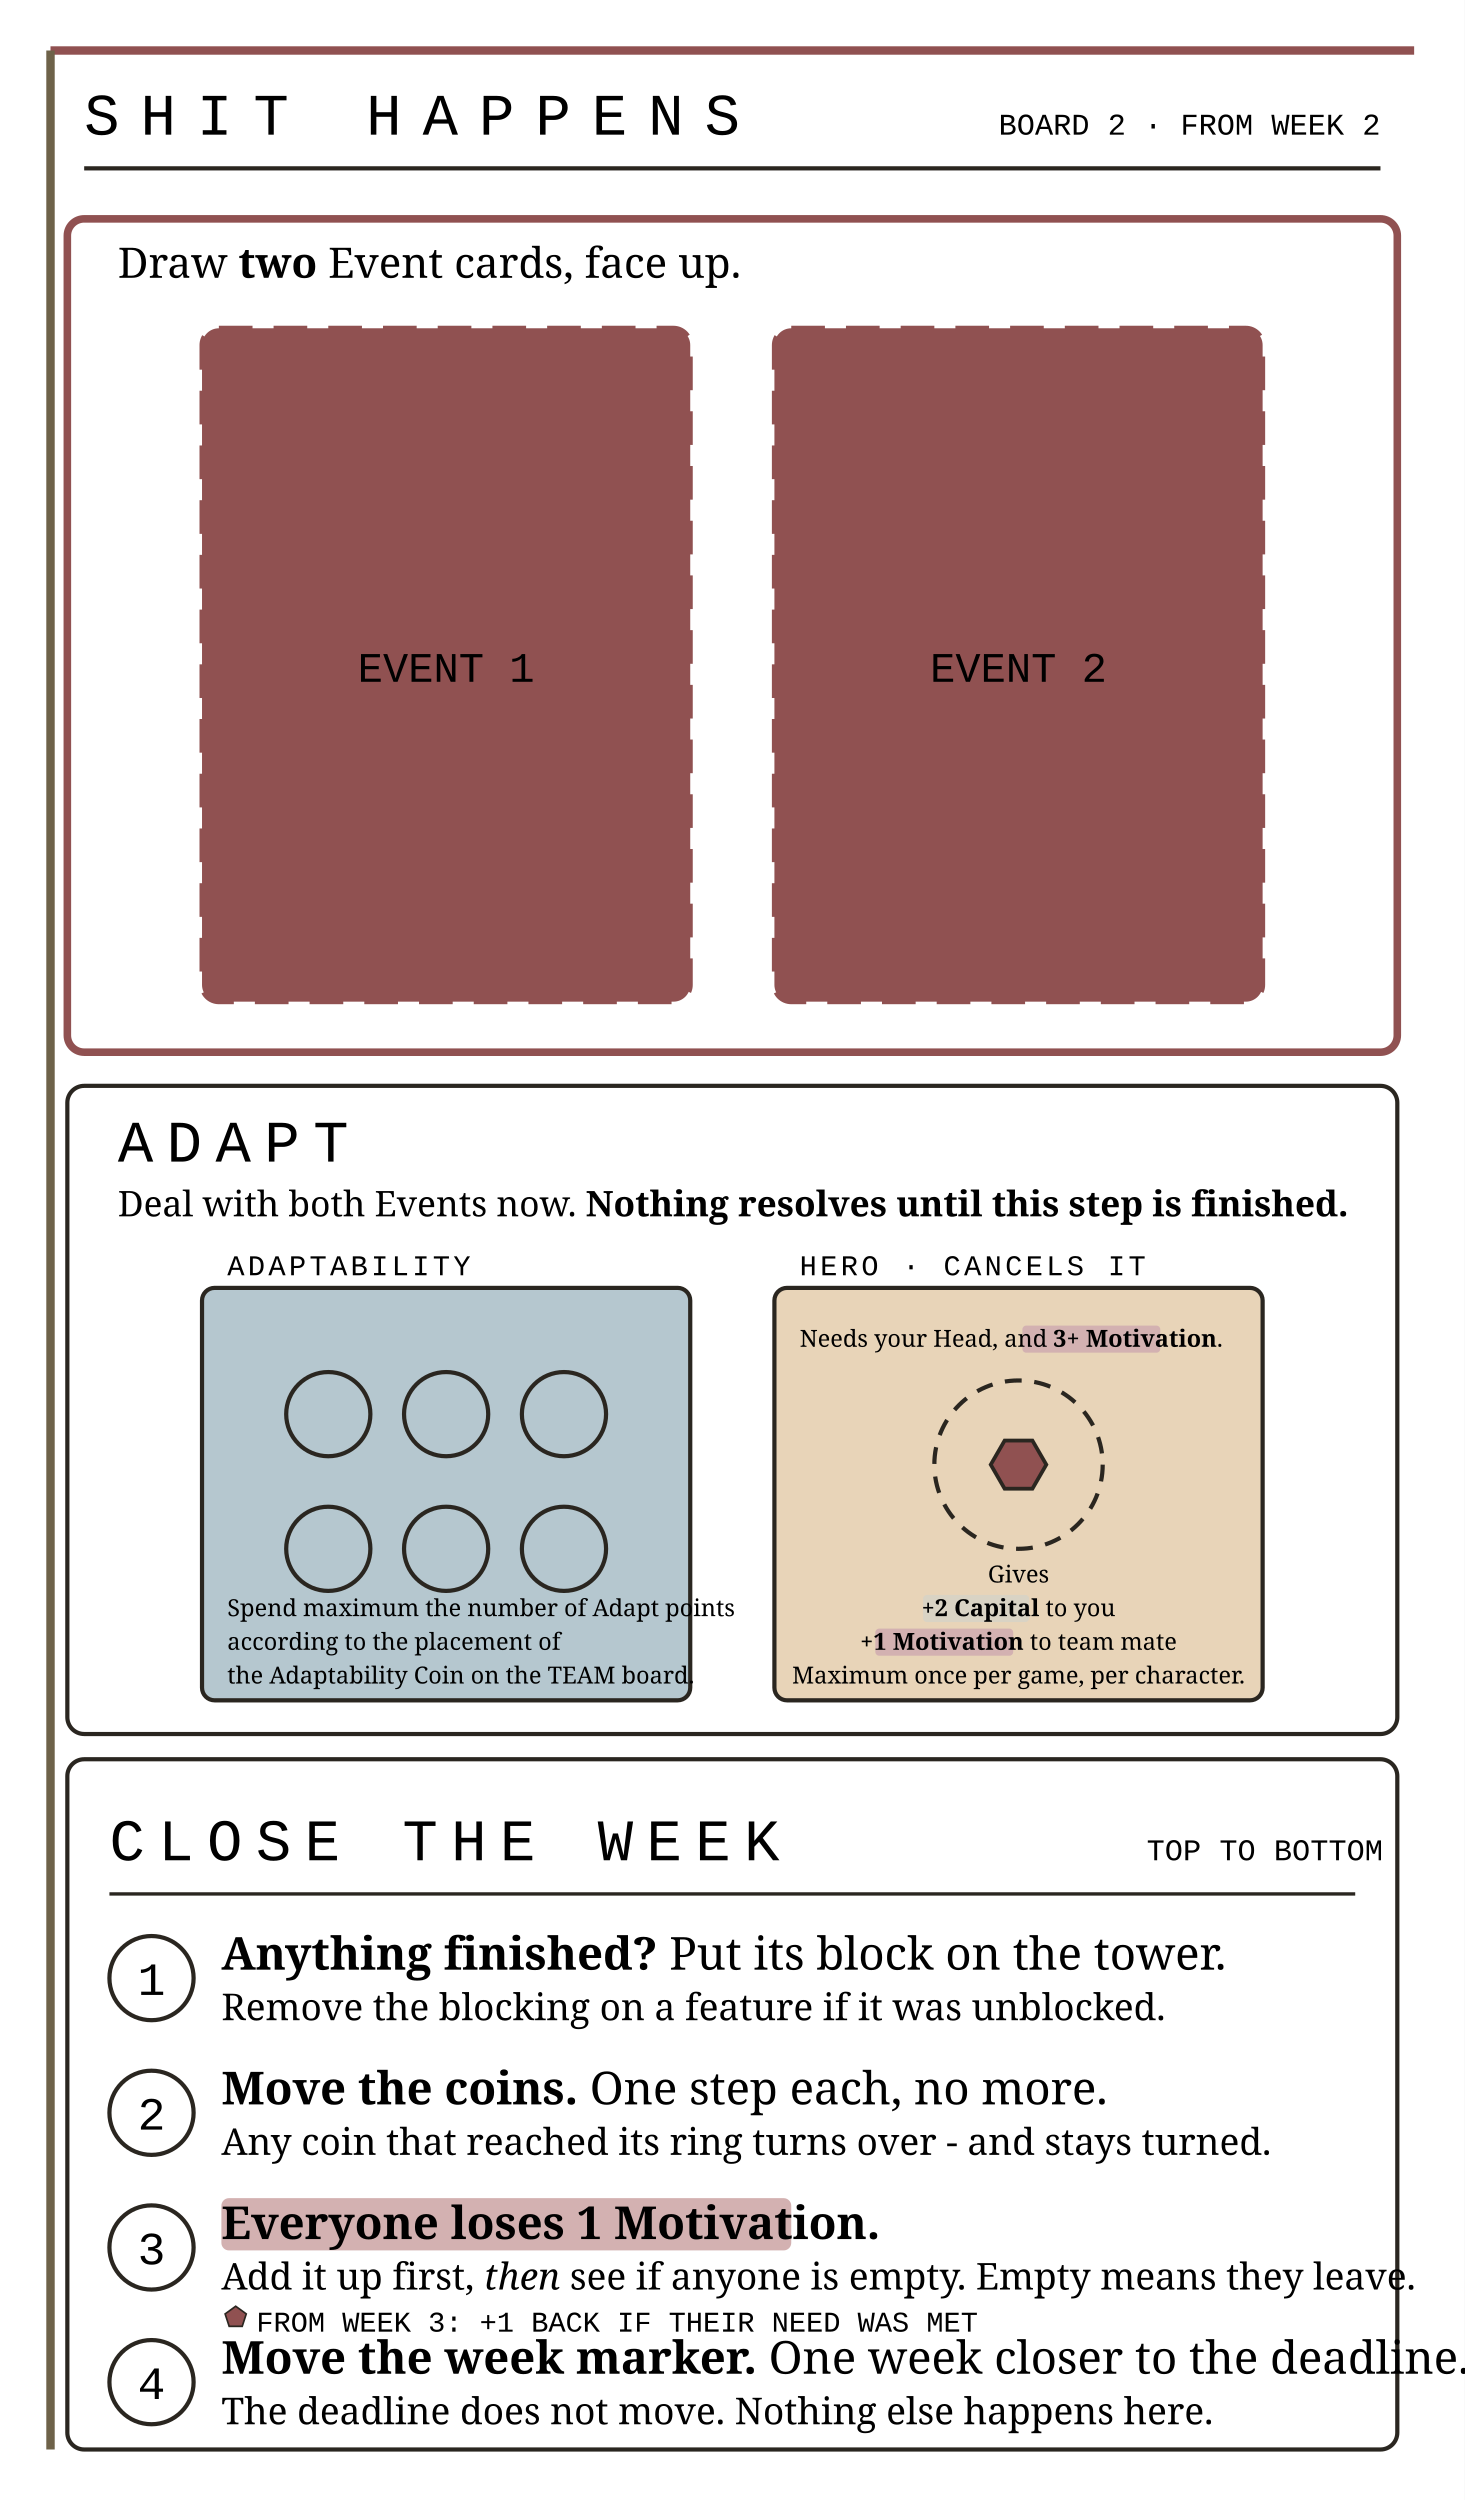
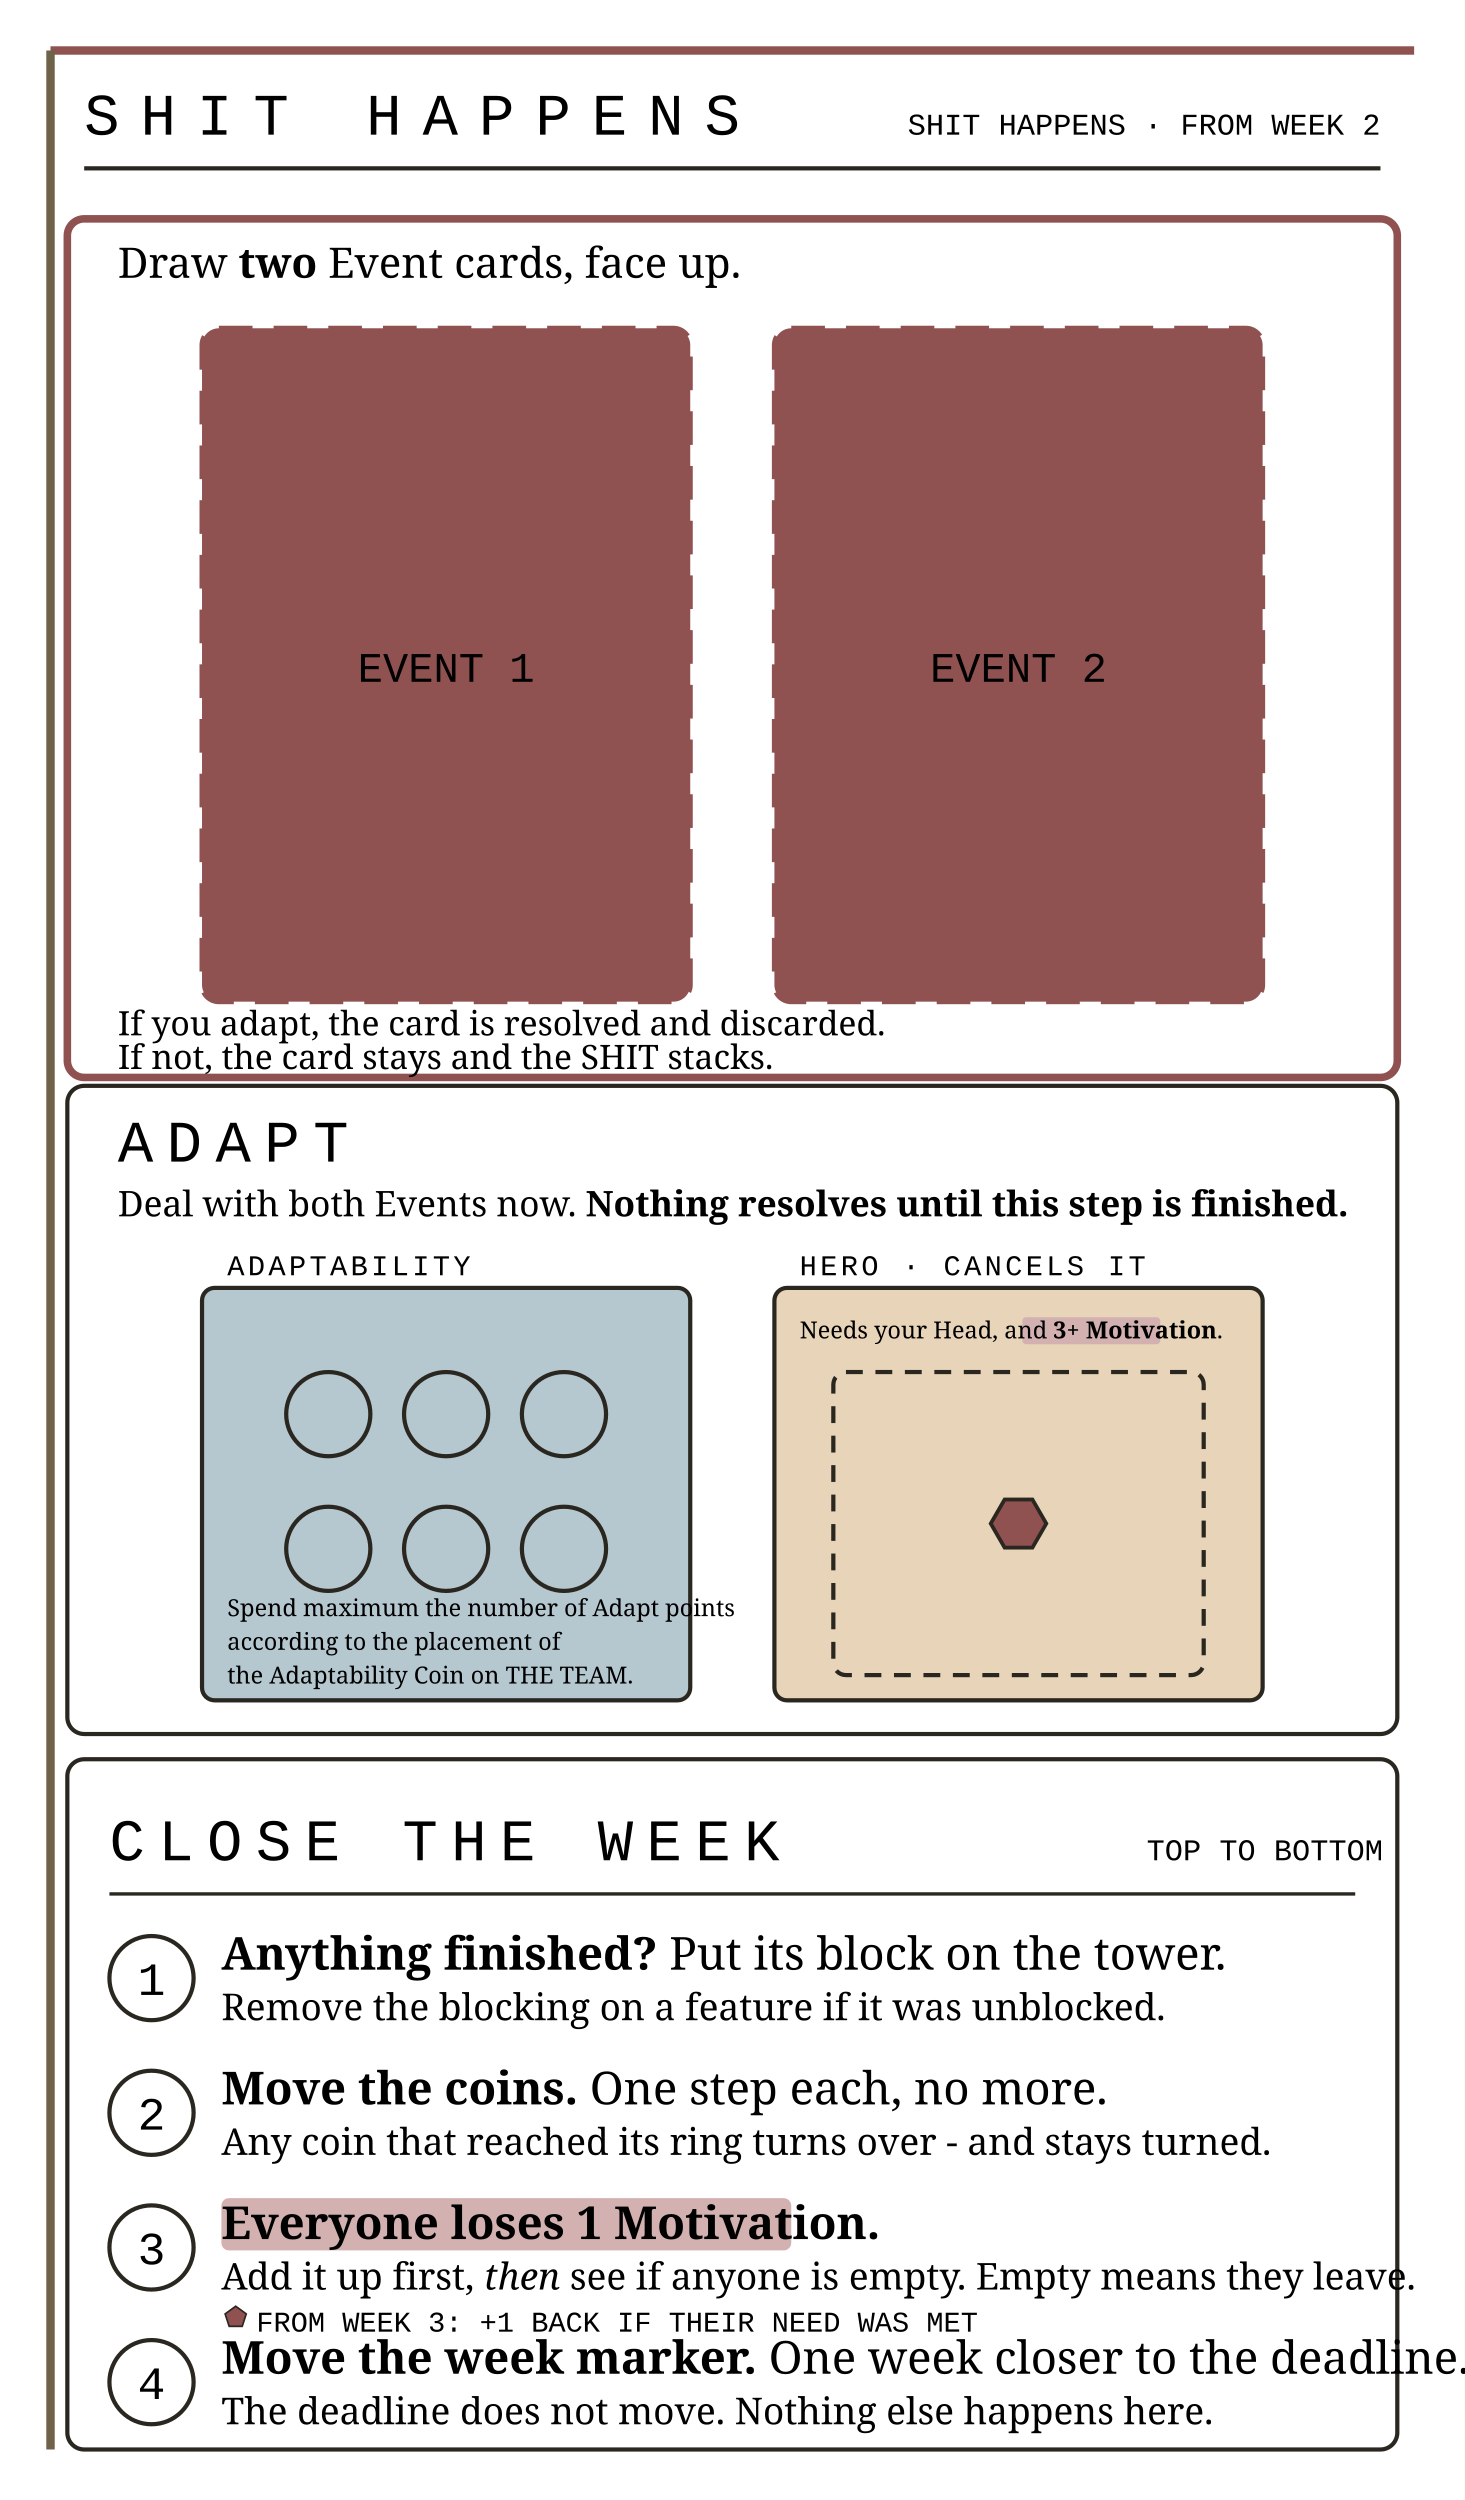
<svg xmlns="http://www.w3.org/2000/svg" width="174mm" height="297mm" viewBox="0 0 174 297">
  <style>
  .s { font-family:"EB Garamond",Garamond,Georgia,serif; fill:#000000; }
  .m { font-family:"IBM Plex Mono","Courier New",monospace; fill:#000000; }
  .r { stroke:#2A2620; stroke-width:.5; fill:none; }
  .w { fill:none; stroke:#2A2620; stroke-width:.5; }
  .h { fill:none; stroke:#2A2620; stroke-width:.4; }
  .slot { fill:none; stroke:#2A2620; stroke-width:.6; stroke-dasharray:4 2.5; }
  .q { fill:#000000; }
</style>
  <rect width="174" height="297" fill="#FFFFFF" />
  <text x="10" y="16" class="m" font-size="7" letter-spacing="2.5">SHIT HAPPENS</text>
-   <text x="164" y="16" class="m q" font-size="3.6" text-anchor="end">BOARD 2 · FROM WEEK 2</text>
+   <text x="164" y="16" class="m q" font-size="3.6" text-anchor="end">SHIT HAPPENS · FROM WEEK 2</text>
  <line x1="10" y1="20" x2="164" y2="20" class="r" />
-   <rect x="8" y="26" width="158" height="99" rx="2" class="r" style="stroke:#905151;stroke-width:.9" />
+   <rect x="8" y="26" width="158" height="102" rx="2" class="r" style="stroke:#905151;stroke-width:.9" />
  <text x="14" y="33" class="s" font-size="5">Draw <tspan font-weight="bold">two</tspan> Event cards, face up.</text>
  <rect x="24" y="39" width="58" height="80" rx="2" class="slot" style="stroke:#905151;fill:#905151" />
  <text x="53" y="81" class="m" font-size="5" text-anchor="middle" fill="#FFFFFF">EVENT 1</text>
  <rect x="92" y="39" width="58" height="80" rx="2" class="slot" style="stroke:#905151;fill:#905151" />
  <text x="121" y="81" class="m" font-size="5" text-anchor="middle" fill="#FFFFFF">EVENT 2</text>
+   <text x="14" y="123" class="s" font-size="4">If you adapt, the card is resolved and discarded.</text>
+   <text x="14" y="127" class="s" font-size="4">If not, the card stays and the SHIT stacks.</text>
  <rect x="8" y="129" width="158" height="77" rx="2" class="r" />
  <text x="14" y="138" class="m" font-size="7" letter-spacing="1.6">ADAPT</text>
  <text x="14" y="144.5" class="s" font-size="4.2">Deal with both Events now. <tspan font-weight="bold">Nothing resolves until this step is finished.</tspan>
  </text>
  <g id="pool">
    <text x="27" y="151.5" class="m q" font-size="3.4" letter-spacing=".4">ADAPTABILITY</text>
    <rect x="24" y="153" width="58" height="49" rx="1.5" fill="#B5C7CF" />
    <rect x="24" y="153" width="58" height="49" rx="1.5" class="w" />
    <circle cx="39" cy="168" r="5" class="w" />
    <circle cx="53" cy="168" r="5" class="w" />
    <circle cx="67" cy="168" r="5" class="w" />
    <circle cx="39" cy="184" r="5" class="w" />
    <circle cx="53" cy="184" r="5" class="w" />
    <circle cx="67" cy="184" r="5" class="w" />
    <text x="27" y="192" class="s" font-size="2.8">Spend maximum the number of Adapt points</text>
    <text x="27" y="196" class="s" font-size="2.8">according to the placement of</text>
-     <text x="27" y="200" class="s" font-size="2.8">the Adaptability Coin on the TEAM board.</text>
+     <text x="27" y="200" class="s" font-size="2.8">the Adaptability Coin on THE TEAM.</text>
  </g>
  <g id="lane-1">
    <text x="95" y="151.5" class="m q" font-size="3.4" letter-spacing=".4">HERO · CANCELS IT</text>
    <rect x="92" y="153" width="58" height="49" rx="1.5" fill="#E8D4B8" />
    <rect x="92" y="153" width="58" height="49" rx="1.5" class="w" />
-     <circle cx="121" cy="174" r="10" class="w" stroke-dasharray="2 1.5" />
-     <polygon points="3.3,0 1.65,2.86 -1.65,2.86 -3.3,0 -1.65,-2.86 1.65,-2.86" fill="#905151" stroke="#2A2620" stroke-width=".45" transform="translate(121,174)" />
-     <rect x="121.46" y="157.48" width="16.38" height="3.22" rx=".45" fill="#D3B1B1" />
-     <text x="95" y="160" class="s" font-size="2.8">Needs your Head, and <tspan font-weight="bold">3+ Motivation</tspan>.</text>
-     <text x="121" y="188" class="s" font-size="2.8" text-anchor="middle">Gives</text>
-     <rect x="109.66" y="189.48" width="12.6" height="3.22" rx=".45" fill="#D9D3C4" />
-     <text x="121" y="192" class="s" font-size="2.8" text-anchor="middle">
-       <tspan font-weight="bold">+2 Capital</tspan> to you</text>
-     <rect x="103.99" y="193.48" width="16.38" height="3.22" rx=".45" fill="#D3B1B1" />
-     <text x="121" y="196" class="s" font-size="2.8" text-anchor="middle">
-       <tspan font-weight="bold">+1 Motivation</tspan> to team mate</text>
-     <text x="121" y="200" class="s" font-size="2.8" text-anchor="middle">Maximum once per game, per character.</text>
+     <rect x="121.46" y="156.48" width="16.38" height="3.22" rx=".45" fill="#D3B1B1" />
+     <text x="95" y="159" class="s" font-size="2.8">Needs your Head, and <tspan font-weight="bold">3+ Motivation</tspan>.</text>
+     <rect x="99" y="163" width="44" height="36" rx="1.5" class="w" stroke-dasharray="2 1.5" />
+     <polygon points="3.3,0 1.65,2.86 -1.65,2.86 -3.3,0 -1.65,-2.86 1.65,-2.86" fill="#905151" stroke="#2A2620" stroke-width=".45" transform="translate(121,181)" />
  </g>
  <rect x="8" y="209" width="158" height="82" rx="2" class="r" />
  <text x="13" y="221" class="m" font-size="7" letter-spacing="1.6">CLOSE THE WEEK</text>
  <text x="164.3" y="221" class="m q" font-size="3.6" text-anchor="end">TOP TO BOTTOM</text>
  <line x1="13" y1="225" x2="161" y2="225" class="h" />
  <circle cx="18" cy="235" r="5" class="w" />
  <text x="18" y="237" class="m" font-size="5.5" text-anchor="middle">1</text>
  <text x="26.3" y="234" class="s" font-size="5.4">
    <tspan font-weight="bold">Anything finished?</tspan> Put its block on the tower.</text>
  <text x="26.3" y="240" class="s" font-size="4.4">Remove the blocking on a feature if it was unblocked.</text>
  <circle cx="18" cy="251" r="5" class="w" />
  <text x="18" y="253" class="m" font-size="5.5" text-anchor="middle">2</text>
  <text x="26.3" y="250" class="s" font-size="5.4">
    <tspan font-weight="bold">Move the coins.</tspan> One step each, no more.</text>
  <text x="26.3" y="256" class="s" font-size="4.4">Any coin that reached its ring turns over - and stays turned.</text>
  <circle cx="18" cy="267" r="5" class="w" />
  <text x="18" y="269" class="m" font-size="5.5" text-anchor="middle">3</text>
  <rect x="26.3" y="261.14" width="67.7" height="6.21" rx=".9" fill="#D3B1B1" />
  <text x="26.3" y="266" class="s" font-size="5.4">
    <tspan font-weight="bold">Everyone loses 1 Motivation.</tspan>
  </text>
  <text x="26.3" y="272" class="s" font-size="4.4">Add it up first, <tspan font-style="italic">then</tspan> see if anyone is empty. Empty means they leave.</text>
  <polygon points="0,-1.32 1.256,-.408 0.776,1.068 -0.776,1.068 -1.256,-.408" fill="#905151" stroke="#2A2620" stroke-width=".2" transform="translate(28,275.3)" />
  <text x="30.45" y="277" class="m q" font-size="3.4">FROM WEEK 3: +1 BACK IF THEIR NEED WAS MET</text>
  <circle cx="18" cy="283" r="5" class="w" />
  <text x="18" y="285" class="m" font-size="5.5" text-anchor="middle">4</text>
  <text x="26.3" y="282" class="s" font-size="5.4">
    <tspan font-weight="bold">Move the week marker.</tspan> One week closer to the deadline.</text>
  <text x="26.3" y="288" class="s" font-size="4.4">The deadline does not move. Nothing else happens here.</text>
  <line x1="6" y1="6" x2="168" y2="6" stroke="#905151" stroke-width="1" />
  <line x1="6" y1="6" x2="6" y2="291" stroke="#6E6249" stroke-width="1" />
</svg>
